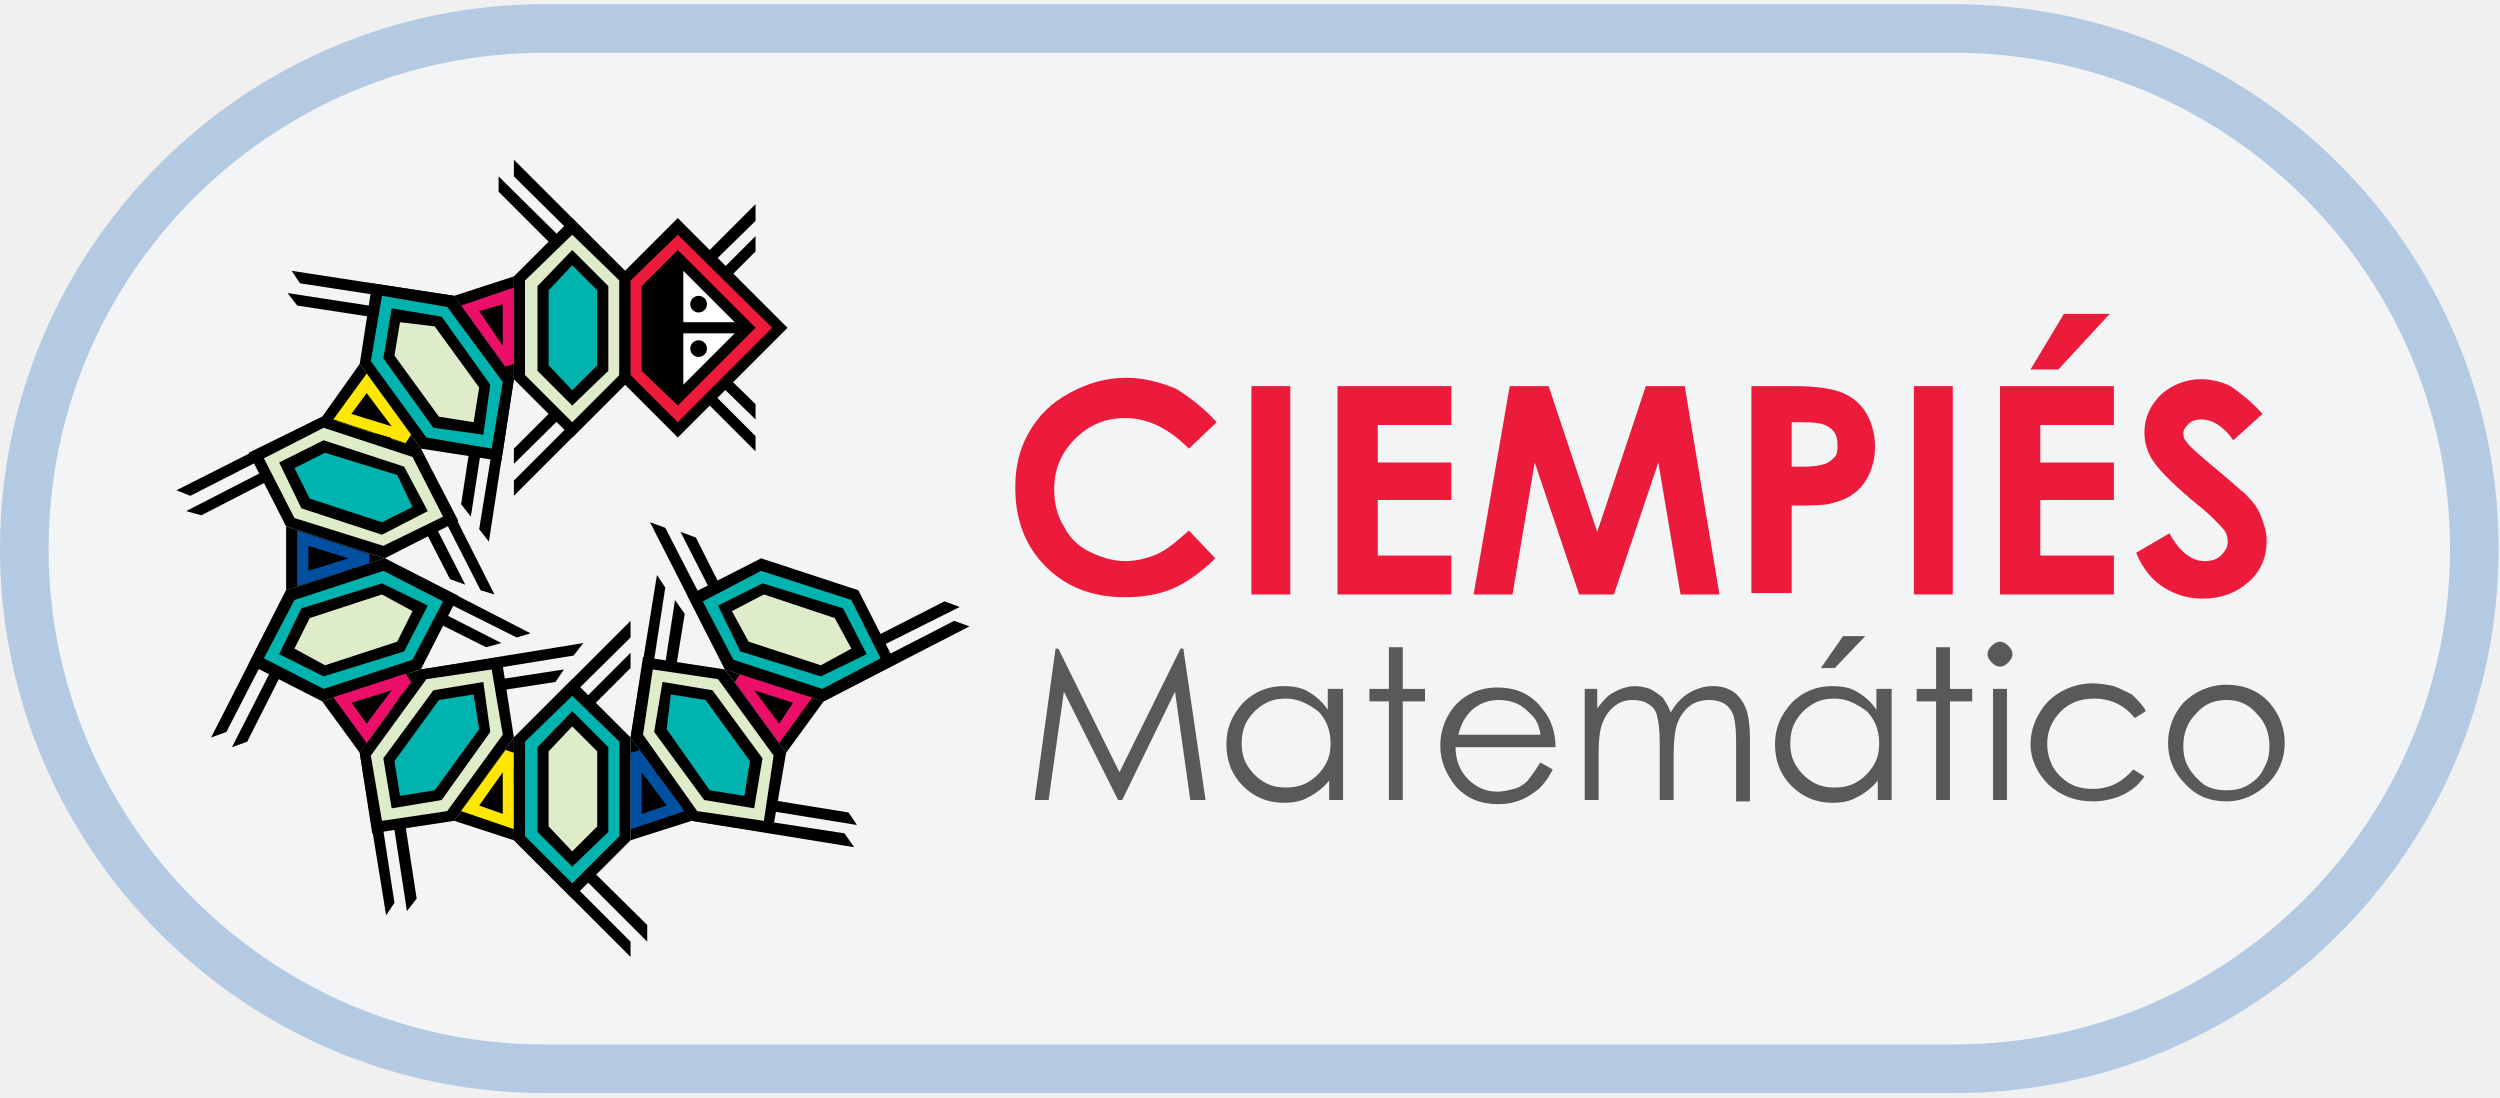
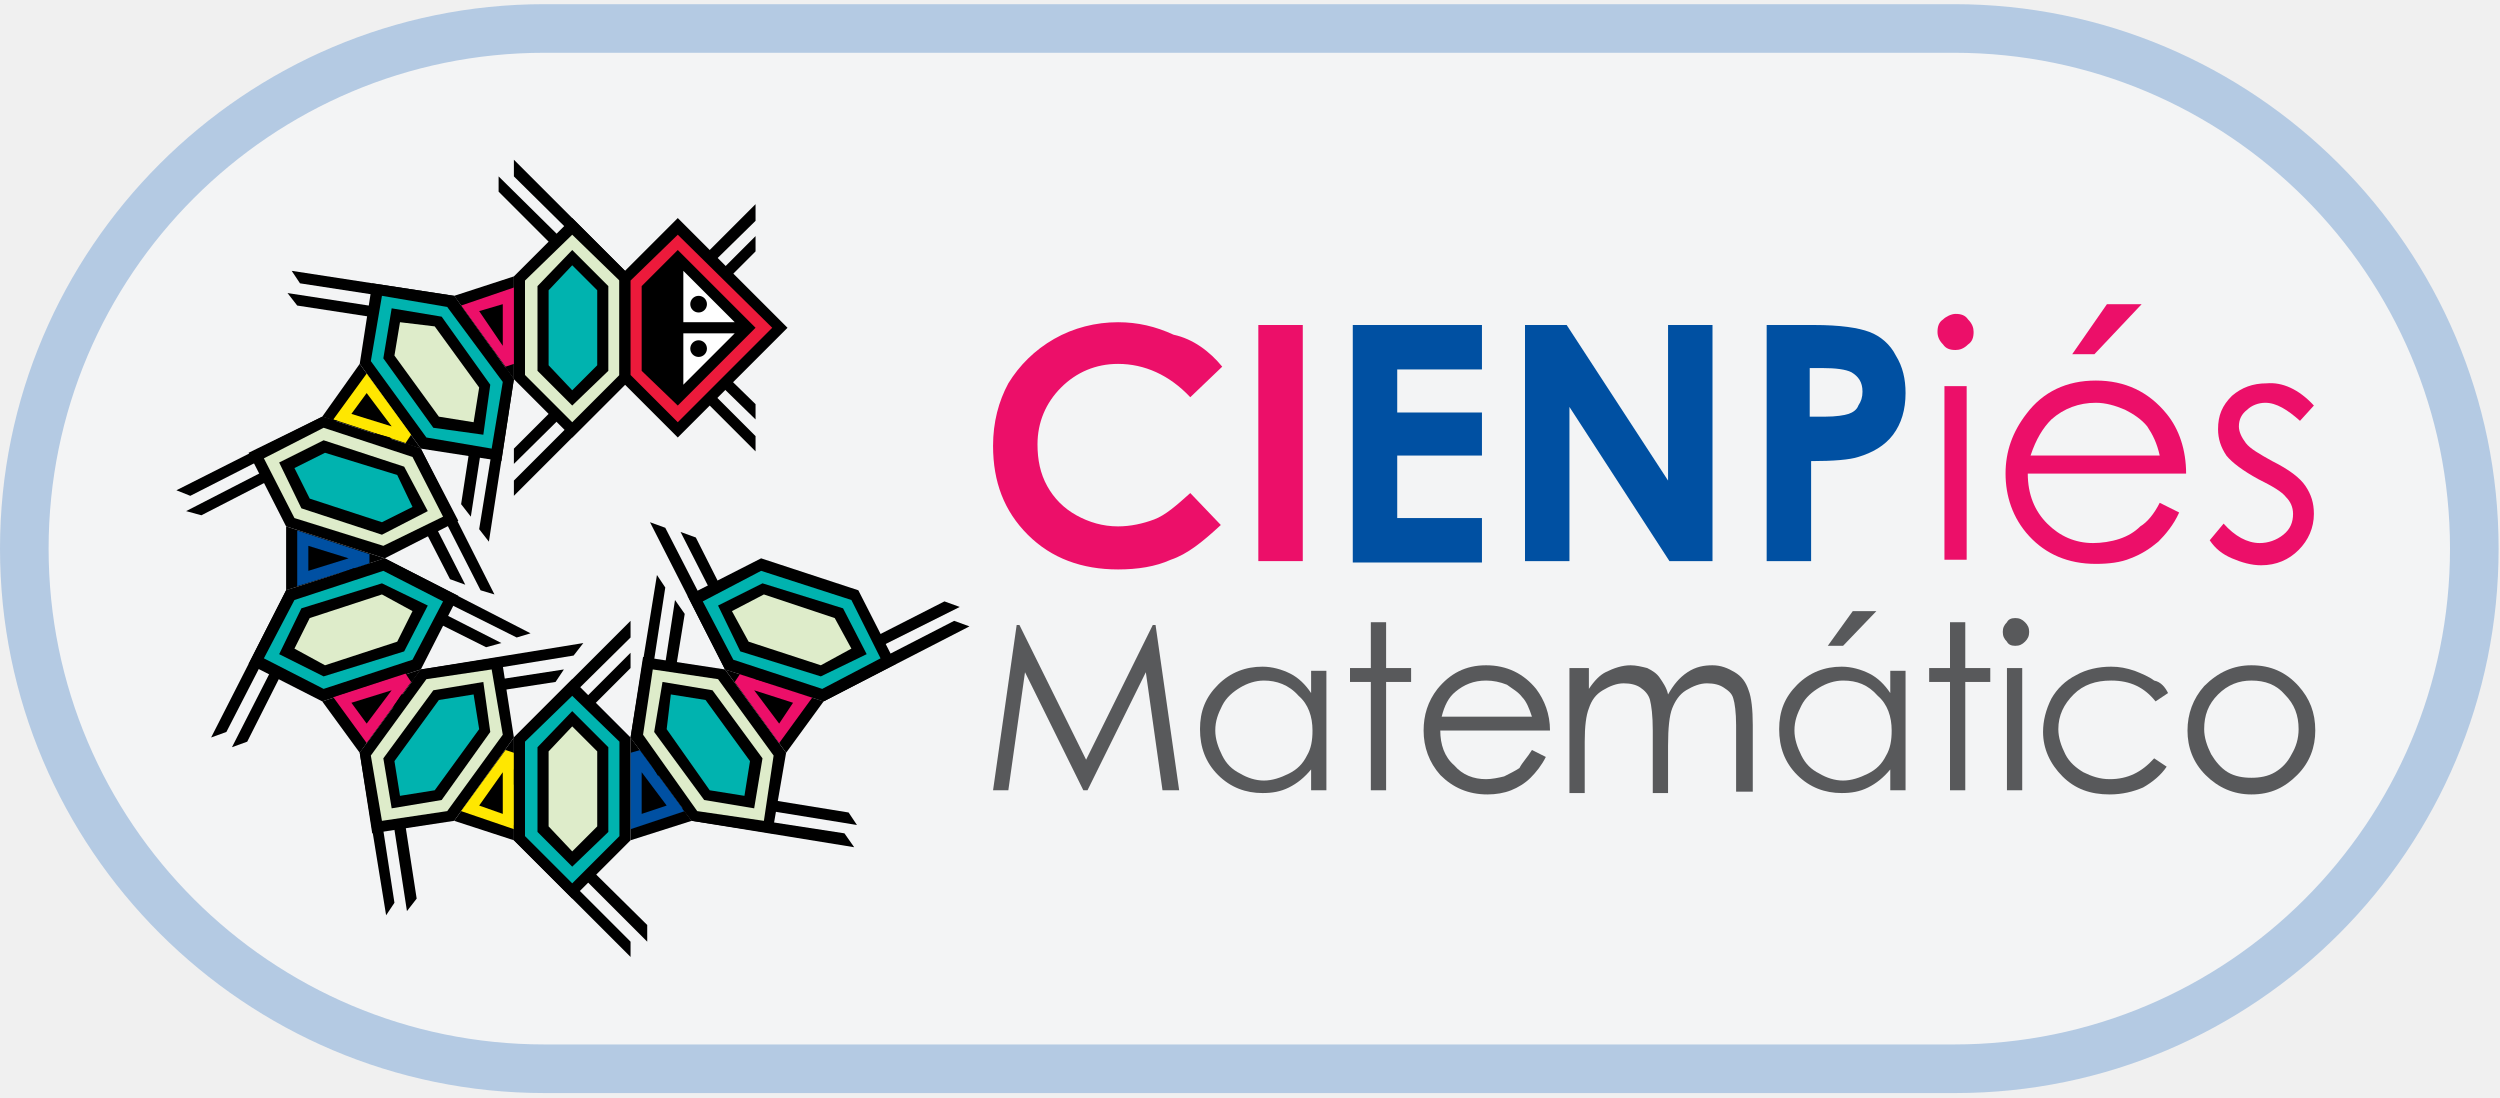
<svg xmlns="http://www.w3.org/2000/svg" version="1.1" id="Capa_1" x="0px" y="0px" viewBox="0 0 180 79" style="enable-background:new 0 0 180 79;" xml:space="preserve">
  <style type="text/css">
	.st0{fill:#F3F4F5;}
	.st1{fill:#B4CAE3;}
	.st2{fill:#DEECCA;}
	.st3{fill:#00B3AF;}
	.st4{fill:#EC0F69;}
	.st5{fill:#FFE700;}
	.st6{fill:#0050A2;}
	.st7{fill:#EC1A3B;}
	.st8{fill:#FFFFFF;}
	.st9{fill:#58595B;}
</style>
-   <path class="st0" d="M140.8,77H39.2C18.5,77,1.7,60.2,1.7,39.5v0C1.7,18.8,18.5,2,39.2,2h101.5c20.7,0,37.5,16.8,37.5,37.5v0  C178.3,60.2,161.5,77,140.8,77z" />
-   <path class="st1" d="M140.8,78.7H39.2C17.6,78.7,0,61.1,0,39.5S17.6,0.3,39.2,0.3h101.5c21.6,0,39.2,17.6,39.2,39.2  S162.4,78.7,140.8,78.7z M39.2,3.8c-19.7,0-35.7,16-35.7,35.7c0,19.7,16,35.7,35.7,35.7h101.5c19.7,0,35.7-16,35.7-35.7  c0-19.7-16-35.7-35.7-35.7H39.2z" />
+   <path class="st0" d="M140.8,77H39.2C18.5,77,1.7,60.2,1.7,39.5l0,0C1.7,18.8,18.5,2,39.2,2h101.5c20.7,0,37.5,16.8,37.5,37.5l0,0  C178.3,60.2,161.5,77,140.8,77z" />
+   <path class="st1" d="M140.8,78.7H39.2C17.6,78.7,0,61.1,0,39.5S17.6,0.3,39.2,0.3h101.5c21.6,0,39.2,17.6,39.2,39.2  S162.4,78.7,140.8,78.7z M39.2,3.8c-19.7,0-35.7,16-35.7,35.7s16,35.7,35.7,35.7h101.5c19.7,0,35.7-16,35.7-35.7s-16-35.7-35.7-35.7  C140.7,3.8,39.2,3.8,39.2,3.8z" />
  <g>
    <g>
-       <g>
-         <polygon points="45.4,27.3 37,35.7 37,34.6 45.4,26.2    " />
-         <polygon points="45.4,25.1 37,33.4 37,32.3 45.4,23.9    " />
-         <polygon points="37,12.7 45.4,21 45.4,19.9 37,11.5    " />
-         <polygon points="35.9,13.8 44.3,22.2 44.3,21 35.9,12.7    " />
-         <polygon points="37,19.9 37,27.3 41.2,31.5 45.4,27.3 45.4,19.9 41.2,15.7    " />
-         <polygon class="st2" points="41.2,30.4 44.6,27 44.6,20.2 41.2,16.9 37.8,20.2 37.8,27    " />
-         <polygon points="38.7,20.6 38.7,26.7 41.2,29.2 43.8,26.7 43.8,20.6 41.2,18    " />
-         <polygon class="st3" points="39.5,20.9 39.5,26.3 41.2,28.1 43,26.3 43,20.9 41.2,19.1    " />
-         <polygon points="32.7,21.3 37,19.9 37,27.3    " />
-         <polygon class="st4" points="37,20.7 37,26.2 36.4,26.4 33.2,22    " />
-         <polygon points="36.2,24.9 36.2,21.9 34.5,22.4    " />
-       </g>
-       <g>
-         <polygon points="37,27.3 35.2,39 34.5,38.1 36.4,26.4    " />
-         <polygon points="35.7,25.5 33.9,37.2 33.2,36.3 35,24.6    " />
-         <polygon points="21.6,20.4 33.3,22.2 32.7,21.3 21,19.5    " />
-         <polygon points="21.4,22 33.1,23.8 32.4,22.9 20.7,21.1    " />
-         <polygon points="25.9,26.2 30.3,32.3 36.1,33.2 37,27.3 32.7,21.3 26.8,20.4    " />
-         <polygon class="st3" points="35.4,32.3 36.2,27.5 32.2,22.1 27.5,21.3 26.7,26 30.7,31.5    " />
-         <polygon points="27.6,25.8 31.2,30.8 34.8,31.3 35.3,27.7 31.8,22.8 28.2,22.2    " />
-         <polygon class="st2" points="28.4,25.6 31.6,30 34.1,30.4 34.5,27.9 31.3,23.5 28.8,23.2    " />
-         <polygon points="23.2,30 25.9,26.2 30.3,32.3    " />
-         <polygon class="st5" points="26.4,26.9 29.6,31.3 29.2,31.9 24,30.2    " />
-         <polygon points="28.2,30.7 26.4,28.3 25.3,29.8    " />
-       </g>
-       <g>
-         <polygon points="30.3,32.3 35.6,42.8 34.6,42.5 29.2,31.9    " />
-         <polygon points="28.1,31.5 33.5,42.1 32.4,41.7 27,31.2    " />
-         <polygon points="13.7,35.7 24.3,30.3 23.2,30 12.7,35.3    " />
-         <polygon points="14.5,37.1 25,31.7 23.9,31.4 13.4,36.8    " />
-         <polygon points="20.6,37.9 27.7,40.2 33,37.5 30.3,32.3 23.2,30 17.9,32.6    " />
-         <polygon class="st2" points="31.9,37.2 29.7,32.9 23.3,30.8 19,33 21.2,37.3 27.6,39.3    " />
-         <polygon points="21.7,36.6 27.5,38.5 30.8,36.8 29.1,33.6 23.3,31.7 20.1,33.3    " />
-         <polygon class="st3" points="22.3,35.9 27.5,37.6 29.7,36.5 28.6,34.2 23.4,32.6 21.2,33.7    " />
-         <polygon points="20.6,42.5 20.6,37.9 27.7,40.2    " />
-         <polygon class="st6" points="21.4,38.2 26.6,39.9 26.6,40.6 21.4,42.2    " />
-         <polygon points="25.1,40.2 22.2,39.3 22.2,41.1    " />
-       </g>
-       <g>
-         <polygon points="27.7,40.2 38.2,45.6 37.2,45.9 26.6,40.6    " />
-         <polygon points="25.5,40.9 36.1,46.3 35,46.6 24.4,41.3    " />
-         <polygon points="16.3,52.7 21.7,42.2 20.6,42.5 15.2,53.1    " />
-         <polygon points="17.8,53.4 23.1,42.9 22.1,43.2 16.7,53.8    " />
-         <polygon points="23.2,50.5 30.3,48.2 33,42.9 27.7,40.2 20.6,42.5 17.9,47.8    " />
-         <polygon class="st3" points="31.9,43.3 27.6,41.1 21.2,43.2 19,47.4 23.3,49.6 29.7,47.5    " />
-         <polygon points="23.3,48.7 29.1,46.9 30.8,43.6 27.5,42 21.7,43.8 20.1,47.1    " />
-         <polygon class="st2" points="23.4,47.9 28.6,46.2 29.7,44 27.5,42.8 22.3,44.5 21.2,46.7    " />
-         <polygon points="25.9,54.2 23.2,50.5 30.3,48.2    " />
-         <polygon class="st4" points="24,50.2 29.2,48.5 29.6,49.1 26.4,53.5    " />
-         <polygon points="28.2,49.7 25.3,50.6 26.4,52.1    " />
-       </g>
-       <g>
-         <polygon points="30.3,48.2 42,46.3 41.3,47.2 29.6,49.1    " />
-         <polygon points="28.9,50 40.6,48.2 40,49.1 28.3,50.9    " />
-         <polygon points="28.4,65 26.6,53.3 25.9,54.2 27.8,65.9    " />
-         <polygon points="30,64.7 28.2,53 27.5,53.9 29.3,65.6    " />
-         <polygon points="32.7,59.1 37,53.1 36.1,47.3 30.3,48.2 25.9,54.2 26.8,60    " />
-         <polygon class="st2" points="35.4,48.2 30.7,48.9 26.7,54.4 27.5,59.1 32.2,58.4 36.2,52.9    " />
-         <polygon points="31.8,57.6 35.3,52.7 34.8,49.1 31.2,49.7 27.6,54.6 28.2,58.2    " />
-         <polygon class="st3" points="31.3,56.9 34.5,52.5 34.1,50 31.6,50.4 28.4,54.8 28.8,57.3    " />
-         <polygon points="37,60.5 32.7,59.1 37,53.1    " />
-         <polygon class="st5" points="33.2,58.4 36.4,54 37,54.2 37,59.7    " />
-         <polygon points="36.2,55.6 34.5,58 36.2,58.6    " />
-       </g>
-       <g>
-         <polygon points="37,53.1 45.4,44.7 45.4,45.9 37,54.2    " />
-         <polygon points="37,55.4 45.4,47 45.4,48.1 37,56.5    " />
-         <polygon points="45.4,67.8 37,59.4 37,60.5 45.4,68.9    " />
-         <polygon points="46.6,66.6 38.2,58.3 38.2,59.4 46.6,67.8    " />
-         <polygon points="45.4,60.5 45.4,53.1 41.2,48.9 37,53.1 37,60.5 41.2,64.7    " />
-         <polygon class="st3" points="41.2,50.1 37.8,53.4 37.8,60.2 41.2,63.6 44.6,60.2 44.6,53.4    " />
-         <polygon points="43.8,59.9 43.8,53.8 41.2,51.2 38.7,53.8 38.7,59.9 41.2,62.4    " />
-         <polygon class="st2" points="43,59.5 43,54.1 41.2,52.3 39.5,54.1 39.5,59.5 41.2,61.3    " />
-         <polygon points="49.8,59.1 45.4,60.5 45.4,53.1    " />
-         <polygon class="st6" points="45.4,59.7 45.4,54.2 46.1,54 49.3,58.4    " />
-         <polygon points="46.2,55.6 46.2,58.6 48,58    " />
-       </g>
-       <g>
-         <polygon points="45.4,53.1 47.3,41.4 47.9,42.3 46.1,54    " />
-         <polygon points="46.8,54.9 48.6,43.2 49.3,44.2 47.4,55.9    " />
-         <polygon points="60.8,60 49.1,58.2 49.8,59.1 61.5,61    " />
-         <polygon points="61.1,58.5 49.4,56.6 50,57.5 61.7,59.4    " />
-         <polygon points="56.6,54.2 52.2,48.2 46.3,47.3 45.4,53.1 49.8,59.1 55.6,60    " />
-         <polygon class="st2" points="47,48.2 46.3,52.9 50.2,58.4 55,59.1 55.7,54.4 51.7,48.9    " />
-         <polygon points="54.9,54.6 51.3,49.7 47.7,49.1 47.1,52.7 50.7,57.6 54.3,58.2    " />
-         <polygon class="st3" points="54,54.8 50.8,50.4 48.3,50 48,52.5 51.1,56.9 53.6,57.3    " />
-         <polygon points="59.3,50.5 56.6,54.2 52.2,48.2    " />
-         <polygon class="st4" points="56.1,53.5 52.9,49.1 53.3,48.5 58.5,50.2    " />
-         <polygon points="54.3,49.7 56.1,52.1 57.1,50.6    " />
-       </g>
-       <g>
-         <polygon points="52.2,48.2 46.8,37.6 47.9,38 53.3,48.5    " />
-         <polygon points="54.4,48.9 49,38.3 50.1,38.7 55.4,49.2    " />
-         <polygon points="68.7,44.7 58.2,50.1 59.3,50.5 69.8,45.1    " />
-         <polygon points="68,43.3 57.4,48.7 58.5,49 69.1,43.7    " />
-         <polygon points="61.8,42.5 54.8,40.2 49.5,42.9 52.2,48.2 59.3,50.5 64.5,47.8    " />
-         <polygon class="st3" points="50.6,43.3 52.8,47.5 59.2,49.6 63.4,47.4 61.3,43.2 54.8,41.1    " />
-         <polygon points="60.7,43.8 54.9,42 51.7,43.6 53.3,46.9 59.1,48.7 62.4,47.1    " />
-         <polygon class="st2" points="60.1,44.5 55,42.8 52.7,44 53.9,46.2 59.1,47.9 61.3,46.7    " />
-       </g>
-       <g>
-         <g>
-           <polygon points="54.4,14.7 49.2,19.9 49.2,21 54.4,15.9     " />
-           <polygon points="54.4,17 49.2,22.2 49.2,23.3 54.4,18.1     " />
-           <polygon points="54.4,29.1 50.3,25.1 50.3,26.2 54.4,30.2     " />
-           <polygon points="54.4,31.4 49.2,26.2 49.2,27.3 54.4,32.5     " />
-         </g>
-         <polygon points="56.7,23.6 53,19.9 53,19.9 48.8,15.7 44.6,19.9 44.6,27.3 48.8,31.5 53,27.3 53,27.3    " />
-         <polygon class="st7" points="45.4,27 45.4,20.2 48.8,16.9 55.6,23.6 48.8,30.4    " />
-         <polygon points="46.2,26.7 46.2,20.6 48.8,18 54.4,23.6 48.8,29.2    " />
-         <polygon class="st8" points="52.9,23.2 49.2,19.5 49.2,23.2    " />
-         <polygon class="st8" points="52.9,24 49.2,27.7 49.2,24    " />
-         <circle cx="50.3" cy="21.9" r="0.6" />
-         <circle cx="50.3" cy="25.1" r="0.6" />
-       </g>
+       <polygon points="45.4,27.3 37,35.7 37,34.6 45.4,26.2   " />
+       <polygon points="45.4,25.1 37,33.4 37,32.3 45.4,23.9   " />
+       <polygon points="37,12.7 45.4,21 45.4,19.9 37,11.5   " />
+       <polygon points="35.9,13.8 44.3,22.2 44.3,21 35.9,12.7   " />
+       <polygon points="37,19.9 37,27.3 41.2,31.5 45.4,27.3 45.4,19.9 41.2,15.7   " />
+       <polygon class="st2" points="41.2,30.4 44.6,27 44.6,20.2 41.2,16.9 37.8,20.2 37.8,27   " />
+       <polygon points="38.7,20.6 38.7,26.7 41.2,29.2 43.8,26.7 43.8,20.6 41.2,18   " />
+       <polygon class="st3" points="39.5,20.9 39.5,26.3 41.2,28.1 43,26.3 43,20.9 41.2,19.1   " />
+       <polygon points="32.7,21.3 37,19.9 37,27.3   " />
+       <polygon class="st4" points="37,20.7 37,26.2 36.4,26.4 33.2,22   " />
+       <polygon points="36.2,24.9 36.2,21.9 34.5,22.4   " />
+     </g>
+     <g>
+       <polygon points="37,27.3 35.2,39 34.5,38.1 36.4,26.4   " />
+       <polygon points="35.7,25.5 33.9,37.2 33.2,36.3 35,24.6   " />
+       <polygon points="21.6,20.4 33.3,22.2 32.7,21.3 21,19.5   " />
+       <polygon points="21.4,22 33.1,23.8 32.4,22.9 20.7,21.1   " />
+       <polygon points="25.9,26.2 30.3,32.3 36.1,33.2 37,27.3 32.7,21.3 26.8,20.4   " />
+       <polygon class="st3" points="35.4,32.3 36.2,27.5 32.2,22.1 27.5,21.3 26.7,26 30.7,31.5   " />
+       <polygon points="27.6,25.8 31.2,30.8 34.8,31.3 35.3,27.7 31.8,22.8 28.2,22.2   " />
+       <polygon class="st2" points="28.4,25.6 31.6,30 34.1,30.4 34.5,27.9 31.3,23.5 28.8,23.2   " />
+       <polygon points="23.2,30 25.9,26.2 30.3,32.3   " />
+       <polygon class="st5" points="26.4,26.9 29.6,31.3 29.2,31.9 24,30.2   " />
+       <polygon points="28.2,30.7 26.4,28.3 25.3,29.8   " />
+     </g>
+     <g>
+       <polygon points="30.3,32.3 35.6,42.8 34.6,42.5 29.2,31.9   " />
+       <polygon points="28.1,31.5 33.5,42.1 32.4,41.7 27,31.2   " />
+       <polygon points="13.7,35.7 24.3,30.3 23.2,30 12.7,35.3   " />
+       <polygon points="14.5,37.1 25,31.7 23.9,31.4 13.4,36.8   " />
+       <polygon points="20.6,37.9 27.7,40.2 33,37.5 30.3,32.3 23.2,30 17.9,32.6   " />
+       <polygon class="st2" points="31.9,37.2 29.7,32.9 23.3,30.8 19,33 21.2,37.3 27.6,39.3   " />
+       <polygon points="21.7,36.6 27.5,38.5 30.8,36.8 29.1,33.6 23.3,31.7 20.1,33.3   " />
+       <polygon class="st3" points="22.3,35.9 27.5,37.6 29.7,36.5 28.6,34.2 23.4,32.6 21.2,33.7   " />
+       <polygon points="20.6,42.5 20.6,37.9 27.7,40.2   " />
+       <polygon class="st6" points="21.4,38.2 26.6,39.9 26.6,40.6 21.4,42.2   " />
+       <polygon points="25.1,40.2 22.2,39.3 22.2,41.1   " />
+     </g>
+     <g>
+       <polygon points="27.7,40.2 38.2,45.6 37.2,45.9 26.6,40.6   " />
+       <polygon points="25.5,40.9 36.1,46.3 35,46.6 24.4,41.3   " />
+       <polygon points="16.3,52.7 21.7,42.2 20.6,42.5 15.2,53.1   " />
+       <polygon points="17.8,53.4 23.1,42.9 22.1,43.2 16.7,53.8   " />
+       <polygon points="23.2,50.5 30.3,48.2 33,42.9 27.7,40.2 20.6,42.5 17.9,47.8   " />
+       <polygon class="st3" points="31.9,43.3 27.6,41.1 21.2,43.2 19,47.4 23.3,49.6 29.7,47.5   " />
+       <polygon points="23.3,48.7 29.1,46.9 30.8,43.6 27.5,42 21.7,43.8 20.1,47.1   " />
+       <polygon class="st2" points="23.4,47.9 28.6,46.2 29.7,44 27.5,42.8 22.3,44.5 21.2,46.7   " />
+       <polygon points="25.9,54.2 23.2,50.5 30.3,48.2   " />
+       <polygon class="st4" points="24,50.2 29.2,48.5 29.6,49.1 26.4,53.5   " />
+       <polygon points="28.2,49.7 25.3,50.6 26.4,52.1   " />
+     </g>
+     <g>
+       <polygon points="30.3,48.2 42,46.3 41.3,47.2 29.6,49.1   " />
+       <polygon points="28.9,50 40.6,48.2 40,49.1 28.3,50.9   " />
+       <polygon points="28.4,65 26.6,53.3 25.9,54.2 27.8,65.9   " />
+       <polygon points="30,64.7 28.2,53 27.5,53.9 29.3,65.6   " />
+       <polygon points="32.7,59.1 37,53.1 36.1,47.3 30.3,48.2 25.9,54.2 26.8,60   " />
+       <polygon class="st2" points="35.4,48.2 30.7,48.9 26.7,54.4 27.5,59.1 32.2,58.4 36.2,52.9   " />
+       <polygon points="31.8,57.6 35.3,52.7 34.8,49.1 31.2,49.7 27.6,54.6 28.2,58.2   " />
+       <polygon class="st3" points="31.3,56.9 34.5,52.5 34.1,50 31.6,50.4 28.4,54.8 28.8,57.3   " />
+       <polygon points="37,60.5 32.7,59.1 37,53.1   " />
+       <polygon class="st5" points="33.2,58.4 36.4,54 37,54.2 37,59.7   " />
+       <polygon points="36.2,55.6 34.5,58 36.2,58.6   " />
+     </g>
+     <g>
+       <polygon points="37,53.1 45.4,44.7 45.4,45.9 37,54.2   " />
+       <polygon points="37,55.4 45.4,47 45.4,48.1 37,56.5   " />
+       <polygon points="45.4,67.8 37,59.4 37,60.5 45.4,68.9   " />
+       <polygon points="46.6,66.6 38.2,58.3 38.2,59.4 46.6,67.8   " />
+       <polygon points="45.4,60.5 45.4,53.1 41.2,48.9 37,53.1 37,60.5 41.2,64.7   " />
+       <polygon class="st3" points="41.2,50.1 37.8,53.4 37.8,60.2 41.2,63.6 44.6,60.2 44.6,53.4   " />
+       <polygon points="43.8,59.9 43.8,53.8 41.2,51.2 38.7,53.8 38.7,59.9 41.2,62.4   " />
+       <polygon class="st2" points="43,59.5 43,54.1 41.2,52.3 39.5,54.1 39.5,59.5 41.2,61.3   " />
+       <polygon points="49.8,59.1 45.4,60.5 45.4,53.1   " />
+       <polygon class="st6" points="45.4,59.7 45.4,54.2 46.1,54 49.3,58.4   " />
+       <polygon points="46.2,55.6 46.2,58.6 48,58   " />
+     </g>
+     <g>
+       <polygon points="45.4,53.1 47.3,41.4 47.9,42.3 46.1,54   " />
+       <polygon points="46.8,54.9 48.6,43.2 49.3,44.2 47.4,55.9   " />
+       <polygon points="60.8,60 49.1,58.2 49.8,59.1 61.5,61   " />
+       <polygon points="61.1,58.5 49.4,56.6 50,57.5 61.7,59.4   " />
+       <polygon points="56.6,54.2 52.2,48.2 46.3,47.3 45.4,53.1 49.8,59.1 55.6,60   " />
+       <polygon class="st2" points="47,48.2 46.3,52.9 50.2,58.4 55,59.1 55.7,54.4 51.7,48.9   " />
+       <polygon points="54.9,54.6 51.3,49.7 47.7,49.1 47.1,52.7 50.7,57.6 54.3,58.2   " />
+       <polygon class="st3" points="54,54.8 50.8,50.4 48.3,50 48,52.5 51.1,56.9 53.6,57.3   " />
+       <polygon points="59.3,50.5 56.6,54.2 52.2,48.2   " />
+       <polygon class="st4" points="56.1,53.5 52.9,49.1 53.3,48.5 58.5,50.2   " />
+       <polygon points="54.3,49.7 56.1,52.1 57.1,50.6   " />
+     </g>
+     <g>
+       <polygon points="52.2,48.2 46.8,37.6 47.9,38 53.3,48.5   " />
+       <polygon points="54.4,48.9 49,38.3 50.1,38.7 55.4,49.2   " />
+       <polygon points="68.7,44.7 58.2,50.1 59.3,50.5 69.8,45.1   " />
+       <polygon points="68,43.3 57.4,48.7 58.5,49 69.1,43.7   " />
+       <polygon points="61.8,42.5 54.8,40.2 49.5,42.9 52.2,48.2 59.3,50.5 64.5,47.8   " />
+       <polygon class="st3" points="50.6,43.3 52.8,47.5 59.2,49.6 63.4,47.4 61.3,43.2 54.8,41.1   " />
+       <polygon points="60.7,43.8 54.9,42 51.7,43.6 53.3,46.9 59.1,48.7 62.4,47.1   " />
+       <polygon class="st2" points="60.1,44.5 55,42.8 52.7,44 53.9,46.2 59.1,47.9 61.3,46.7   " />
    </g>
    <g>
      <g>
-         <path class="st7" d="M87.6,30.4l-2,1.9c-1.4-1.4-2.9-2.2-4.6-2.2c-1.4,0-2.6,0.5-3.6,1.5c-1,1-1.5,2.2-1.5,3.6     c0,1,0.2,1.9,0.7,2.7c0.4,0.8,1,1.4,1.8,1.8c0.8,0.4,1.7,0.7,2.6,0.7c0.8,0,1.6-0.2,2.3-0.5c0.7-0.3,1.4-0.9,2.3-1.7l1.9,2     c-1.1,1.1-2.2,1.8-3.1,2.2c-1,0.4-2.1,0.6-3.4,0.6c-2.3,0-4.2-0.7-5.7-2.2c-1.5-1.5-2.2-3.4-2.2-5.7c0-1.5,0.3-2.8,1-4     c0.7-1.2,1.6-2.1,2.9-2.8s2.6-1.1,4.1-1.1c1.2,0,2.4,0.3,3.6,0.8C85.8,28.7,86.8,29.5,87.6,30.4z" />
-         <path class="st7" d="M90.1,27.8h2.8v15h-2.8V27.8z" />
-         <path class="st7" d="M96.3,27.8h8.2v2.8h-5.3v2.7h5.3V36h-5.3V40h5.3v2.8h-8.2V27.8z" />
-         <path class="st7" d="M108.7,27.8h2.8l3.5,10.5l3.5-10.5h2.8l2.5,15H121l-1.6-9.5l-3.2,9.5h-2.5l-3.2-9.5l-1.6,9.5h-2.8     L108.7,27.8z" />
-         <path class="st7" d="M126.2,27.8h3c1.6,0,2.8,0.2,3.5,0.5c0.7,0.3,1.3,0.8,1.7,1.5c0.4,0.7,0.6,1.5,0.6,2.4c0,1-0.3,1.9-0.8,2.6     c-0.5,0.7-1.3,1.2-2.2,1.4c-0.5,0.2-1.6,0.2-3,0.2v6.3h-2.9V27.8z M129,33.6h0.9c0.7,0,1.2-0.1,1.5-0.2c0.3-0.1,0.5-0.3,0.7-0.5     c0.2-0.2,0.2-0.5,0.2-0.9c0-0.6-0.2-1-0.7-1.3c-0.3-0.2-0.9-0.3-1.8-0.3H129V33.6z" />
-         <path class="st7" d="M137.8,27.8h2.8v15h-2.8V27.8z" />
-         <path class="st7" d="M144,27.8h8.2v2.8h-5.3v2.7h5.3V36h-5.3V40h5.3v2.8H144V27.8z M148.6,22.6h3.3l-3.7,4h-2L148.6,22.6z" />
-         <path class="st7" d="M162.9,29.8l-2.1,1.9c-0.7-1-1.5-1.5-2.3-1.5c-0.4,0-0.7,0.1-0.9,0.3c-0.2,0.2-0.4,0.4-0.4,0.7     c0,0.3,0.1,0.5,0.3,0.7c0.2,0.3,0.9,0.9,2.1,1.9c1.1,0.9,1.7,1.5,2,1.7c0.6,0.6,1,1.1,1.2,1.7c0.2,0.5,0.4,1.1,0.4,1.7     c0,1.2-0.4,2.2-1.3,3c-0.9,0.8-2,1.2-3.3,1.2c-1.1,0-2-0.3-2.8-0.8c-0.8-0.5-1.5-1.3-2-2.5l2.4-1.4c0.7,1.3,1.6,2,2.5,2     c0.5,0,0.9-0.1,1.2-0.4c0.3-0.3,0.5-0.6,0.5-1c0-0.3-0.1-0.7-0.4-1c-0.3-0.3-0.8-0.9-1.7-1.6c-1.6-1.3-2.7-2.4-3.2-3.1     s-0.7-1.4-0.7-2.2c0-1,0.4-1.9,1.2-2.7c0.8-0.7,1.8-1.1,2.9-1.1c0.7,0,1.5,0.2,2.1,0.5C161.3,28.3,162.1,28.9,162.9,29.8z" />
+         <polygon points="54.4,14.7 49.2,19.9 49.2,21 54.4,15.9    " />
+         <polygon points="54.4,17 49.2,22.2 49.2,23.3 54.4,18.1    " />
+         <polygon points="54.4,29.1 50.3,25.1 50.3,26.2 54.4,30.2    " />
+         <polygon points="54.4,31.4 49.2,26.2 49.2,27.3 54.4,32.5    " />
      </g>
-       <g>
-         <path class="st9" d="M74.5,57.6L76,46.7h0.2l4.4,8.9l4.4-8.9h0.2l1.6,10.9h-1.1l-1.1-7.8l-3.8,7.8h-0.3l-3.9-7.8l-1.1,7.8H74.5z" />
-         <path class="st9" d="M96.7,49.6v8h-1v-1.4c-0.4,0.5-0.9,0.9-1.5,1.2c-0.5,0.3-1.1,0.4-1.8,0.4c-1.1,0-2.1-0.4-2.9-1.2     c-0.8-0.8-1.2-1.8-1.2-3c0-1.2,0.4-2.1,1.2-3c0.8-0.8,1.8-1.2,2.9-1.2c0.7,0,1.3,0.1,1.8,0.4c0.5,0.3,1,0.7,1.4,1.3v-1.5H96.7z      M92.6,50.3c-0.6,0-1.1,0.1-1.6,0.4c-0.5,0.3-0.9,0.7-1.2,1.2c-0.3,0.5-0.4,1.1-0.4,1.6c0,0.6,0.1,1.1,0.4,1.6     c0.3,0.5,0.7,0.9,1.2,1.2c0.5,0.3,1,0.4,1.6,0.4c0.6,0,1.1-0.1,1.6-0.4c0.5-0.3,0.9-0.7,1.2-1.2s0.4-1,0.4-1.6     c0-0.9-0.3-1.7-0.9-2.3C94.2,50.7,93.5,50.3,92.6,50.3z" />
-         <path class="st9" d="M100,46.6h1v3h1.6v0.9H101v7.1h-1v-7.1h-1.4v-0.9h1.4V46.6z" />
-         <path class="st9" d="M110.9,54.9l0.9,0.5c-0.3,0.6-0.6,1-1,1.4c-0.4,0.3-0.8,0.6-1.3,0.8s-1,0.3-1.6,0.3c-1.3,0-2.3-0.4-3.1-1.3     c-0.7-0.9-1.1-1.8-1.1-2.9c0-1,0.3-1.9,0.9-2.7c0.8-1,1.9-1.5,3.2-1.5c1.4,0,2.5,0.5,3.3,1.6c0.6,0.7,0.9,1.7,0.9,2.7h-7.2     c0,0.9,0.3,1.7,0.9,2.3c0.6,0.6,1.3,0.9,2.1,0.9c0.4,0,0.8-0.1,1.2-0.2c0.4-0.1,0.7-0.3,1-0.6C110.3,55.8,110.6,55.4,110.9,54.9z      M110.9,52.8c-0.1-0.6-0.3-1-0.6-1.3c-0.3-0.3-0.6-0.6-1-0.8c-0.4-0.2-0.9-0.3-1.4-0.3c-0.8,0-1.5,0.3-2,0.8     c-0.4,0.4-0.7,0.9-0.9,1.7H110.9z" />
-         <path class="st9" d="M114,49.6h1v1.4c0.4-0.5,0.7-0.9,1.1-1.1c0.5-0.3,1.1-0.5,1.6-0.5c0.4,0,0.8,0.1,1.1,0.2     c0.4,0.2,0.6,0.4,0.9,0.6c0.2,0.3,0.4,0.6,0.6,1.1c0.3-0.6,0.8-1.1,1.3-1.4c0.5-0.3,1.1-0.5,1.7-0.5c0.6,0,1,0.1,1.5,0.4     c0.4,0.3,0.7,0.7,0.9,1.2c0.2,0.5,0.3,1.3,0.3,2.3v4.4H125v-4.4c0-0.9-0.1-1.5-0.2-1.8c-0.1-0.3-0.3-0.6-0.6-0.8     c-0.3-0.2-0.7-0.3-1.1-0.3c-0.5,0-1,0.1-1.4,0.4c-0.4,0.3-0.7,0.7-0.9,1.2c-0.2,0.5-0.3,1.3-0.3,2.5v3.1h-1v-4.1     c0-1-0.1-1.6-0.2-2s-0.3-0.6-0.6-0.8c-0.3-0.2-0.7-0.3-1.1-0.3c-0.5,0-0.9,0.1-1.3,0.4c-0.4,0.3-0.7,0.7-0.9,1.2     c-0.2,0.5-0.3,1.2-0.3,2.2v3.4h-1V49.6z" />
-         <path class="st9" d="M136.2,49.6v8h-1v-1.4c-0.4,0.5-0.9,0.9-1.5,1.2c-0.5,0.3-1.1,0.4-1.8,0.4c-1.1,0-2.1-0.4-2.9-1.2     c-0.8-0.8-1.2-1.8-1.2-3c0-1.2,0.4-2.1,1.2-3c0.8-0.8,1.8-1.2,2.9-1.2c0.7,0,1.3,0.1,1.8,0.4c0.5,0.3,1,0.7,1.4,1.3v-1.5H136.2z      M132.1,50.3c-0.6,0-1.1,0.1-1.6,0.4c-0.5,0.3-0.9,0.7-1.2,1.2c-0.3,0.5-0.4,1.1-0.4,1.6c0,0.6,0.1,1.1,0.4,1.6     c0.3,0.5,0.7,0.9,1.2,1.2c0.5,0.3,1,0.4,1.6,0.4c0.6,0,1.1-0.1,1.6-0.4c0.5-0.3,0.9-0.7,1.2-1.2c0.3-0.5,0.4-1,0.4-1.6     c0-0.9-0.3-1.7-0.9-2.3C133.7,50.7,133,50.3,132.1,50.3z M132.7,45.8h1.6l-2.2,2.3h-1L132.7,45.8z" />
-         <path class="st9" d="M139.4,46.6h1v3h1.6v0.9h-1.6v7.1h-1v-7.1H138v-0.9h1.4V46.6z" />
-         <path class="st9" d="M144,46.2c0.2,0,0.4,0.1,0.6,0.3c0.2,0.2,0.3,0.4,0.3,0.6c0,0.2-0.1,0.4-0.3,0.6c-0.2,0.2-0.4,0.3-0.6,0.3     c-0.2,0-0.4-0.1-0.6-0.3c-0.2-0.2-0.3-0.4-0.3-0.6c0-0.2,0.1-0.4,0.3-0.6C143.6,46.3,143.8,46.2,144,46.2z M143.5,49.6h1v8h-1     V49.6z" />
-         <path class="st9" d="M154.5,51.2l-0.8,0.5c-0.7-0.9-1.7-1.4-2.9-1.4c-1,0-1.8,0.3-2.4,0.9c-0.6,0.6-1,1.4-1,2.3     c0,0.6,0.1,1.1,0.4,1.7c0.3,0.5,0.7,0.9,1.2,1.2c0.5,0.3,1.1,0.4,1.7,0.4c1.2,0,2.1-0.5,2.9-1.4l0.8,0.5c-0.4,0.6-0.9,1-1.5,1.3     c-0.6,0.3-1.4,0.5-2.2,0.5c-1.3,0-2.3-0.4-3.2-1.2c-0.8-0.8-1.3-1.8-1.3-2.9c0-0.8,0.2-1.5,0.6-2.2c0.4-0.7,0.9-1.2,1.6-1.6     c0.7-0.4,1.5-0.6,2.3-0.6c0.5,0,1,0.1,1.5,0.2c0.5,0.2,0.9,0.4,1.3,0.6C154,50.5,154.3,50.8,154.5,51.2z" />
-         <path class="st9" d="M160.3,49.3c1.2,0,2.3,0.4,3.1,1.3c0.7,0.8,1.1,1.8,1.1,2.9c0,1.1-0.4,2.1-1.2,2.9c-0.8,0.8-1.8,1.3-3,1.3     c-1.2,0-2.2-0.4-3-1.3c-0.8-0.8-1.2-1.8-1.2-2.9c0-1.1,0.4-2.1,1.1-2.9C158,49.8,159.1,49.3,160.3,49.3z M160.3,50.4     c-0.9,0-1.6,0.3-2.2,1c-0.6,0.6-0.9,1.4-0.9,2.3c0,0.6,0.1,1.1,0.4,1.6c0.3,0.5,0.7,0.9,1.1,1.2c0.5,0.3,1,0.4,1.6,0.4     c0.6,0,1.1-0.1,1.6-0.4c0.5-0.3,0.9-0.7,1.1-1.2c0.3-0.5,0.4-1,0.4-1.6c0-0.9-0.3-1.7-0.9-2.3C161.9,50.7,161.2,50.4,160.3,50.4z     " />
-       </g>
+       <polygon points="56.7,23.6 53,19.9 53,19.9 48.8,15.7 44.6,19.9 44.6,27.3 48.8,31.5 53,27.3 53,27.3   " />
+       <polygon class="st7" points="45.4,27 45.4,20.2 48.8,16.9 55.6,23.6 48.8,30.4   " />
+       <polygon points="46.2,26.7 46.2,20.6 48.8,18 54.4,23.6 48.8,29.2   " />
+       <polygon class="st8" points="52.9,23.2 49.2,19.5 49.2,23.2   " />
+       <polygon class="st8" points="52.9,24 49.2,27.7 49.2,24   " />
+       <circle cx="50.3" cy="21.9" r="0.6" />
+       <circle cx="50.3" cy="25.1" r="0.6" />
    </g>
  </g>
+   <g>
+     <path class="st4" d="M88,26.4l-2.3,2.2c-1.5-1.6-3.3-2.4-5.2-2.4c-1.6,0-3,0.6-4.1,1.7c-1.1,1.1-1.7,2.5-1.7,4.1   c0,1.1,0.2,2.1,0.7,3c0.5,0.9,1.2,1.6,2.1,2.1c0.9,0.5,1.9,0.8,3,0.8c0.9,0,1.8-0.2,2.6-0.5c0.8-0.3,1.6-1,2.6-1.9l2.2,2.3   c-1.3,1.2-2.4,2.1-3.6,2.5c-1.1,0.5-2.4,0.7-3.8,0.7c-2.6,0-4.8-0.8-6.5-2.5c-1.7-1.7-2.5-3.8-2.5-6.4c0-1.7,0.4-3.2,1.1-4.5   c0.8-1.3,1.9-2.4,3.3-3.2c1.4-0.8,3-1.2,4.6-1.2c1.4,0,2.7,0.3,4,0.9C85.9,24.4,87.1,25.3,88,26.4z" />
+     <path class="st4" d="M90.6,23.4h3.2v17h-3.2V23.4z" />
+     <path class="st6" d="M97.4,23.4h9.3v3.2h-6.1v3.1h6.1v3.1h-6.1v4.5h6.1v3.2h-9.3V23.4z" />
+     <path class="st6" d="M109.7,23.4h3.1l7.3,11.2V23.4h3.2v17h-3.1l-7.2-11.1v11.1h-3.2V23.4z" />
+     <path class="st6" d="M127.2,23.4h3.4c1.9,0,3.2,0.2,4,0.5c0.8,0.3,1.5,0.9,1.9,1.7c0.5,0.8,0.7,1.7,0.7,2.7c0,1.2-0.3,2.2-0.9,3   c-0.6,0.8-1.5,1.3-2.5,1.6c-0.6,0.2-1.8,0.3-3.4,0.3v7.2h-3.2V23.4z M130.4,30h1c0.8,0,1.4-0.1,1.7-0.2c0.3-0.1,0.6-0.3,0.7-0.6   c0.2-0.3,0.3-0.6,0.3-1c0-0.7-0.3-1.1-0.8-1.4c-0.4-0.2-1.1-0.3-2.1-0.3h-0.9V30z" />
+     <path class="st4" d="M140.8,22.6c0.4,0,0.7,0.1,0.9,0.4c0.3,0.3,0.4,0.6,0.4,0.9c0,0.4-0.1,0.7-0.4,0.9c-0.3,0.3-0.6,0.4-0.9,0.4   c-0.4,0-0.7-0.1-0.9-0.4c-0.3-0.3-0.4-0.6-0.4-0.9c0-0.4,0.1-0.7,0.4-0.9C140.1,22.8,140.5,22.6,140.8,22.6z M140,27.8h1.6v12.5   H140V27.8z" />
+     <path class="st4" d="M155.5,36.2l1.4,0.7c-0.4,0.9-1,1.6-1.5,2.1c-0.6,0.5-1.2,0.9-2,1.2c-0.7,0.3-1.6,0.4-2.5,0.4   c-2,0-3.6-0.7-4.8-2c-1.2-1.3-1.7-2.9-1.7-4.5c0-1.6,0.5-3,1.5-4.3c1.2-1.6,2.9-2.4,5-2.4c2.1,0,3.8,0.8,5.1,2.4   c0.9,1.1,1.4,2.6,1.4,4.3H146c0,1.5,0.5,2.7,1.4,3.6c0.9,0.9,2,1.4,3.3,1.4c0.6,0,1.3-0.1,1.9-0.3c0.6-0.2,1.1-0.5,1.5-0.9   C154.6,37.6,155.1,37,155.5,36.2z M155.5,32.8c-0.2-0.9-0.5-1.5-0.9-2.1c-0.4-0.5-1-0.9-1.6-1.2c-0.7-0.3-1.4-0.5-2.1-0.5   c-1.2,0-2.3,0.4-3.2,1.2c-0.6,0.6-1.1,1.4-1.5,2.6H155.5z M151.7,21.9h2.5l-3.4,3.6h-1.6L151.7,21.9z" />
+     <path class="st4" d="M166.6,29.2l-1,1.1c-0.9-0.8-1.7-1.3-2.5-1.3c-0.5,0-1,0.2-1.3,0.5c-0.4,0.3-0.6,0.7-0.6,1.2   c0,0.4,0.2,0.8,0.5,1.2c0.3,0.4,1,0.8,1.9,1.3c1.2,0.6,2,1.2,2.4,1.8c0.4,0.6,0.6,1.2,0.6,2c0,1-0.4,1.9-1.1,2.6   c-0.7,0.7-1.6,1.1-2.7,1.1c-0.7,0-1.4-0.2-2.1-0.5c-0.7-0.3-1.2-0.7-1.6-1.3l1-1.2c0.8,0.9,1.7,1.4,2.6,1.4c0.6,0,1.2-0.2,1.7-0.6   c0.5-0.4,0.7-0.9,0.7-1.5c0-0.5-0.2-0.9-0.5-1.2c-0.3-0.4-1-0.8-2-1.3c-1.1-0.6-1.9-1.2-2.3-1.7c-0.4-0.6-0.6-1.2-0.6-1.9   c0-1,0.3-1.7,1-2.4c0.7-0.6,1.5-0.9,2.5-0.9C164.3,27.5,165.5,28,166.6,29.2z" />
+     <path class="st9" d="M71.5,56.9L73.2,45h0.2l4.8,9.7L83,45h0.2l1.7,11.9h-1.2l-1.2-8.5l-4.2,8.5h-0.3l-4.2-8.5l-1.2,8.5H71.5z" />
+     <path class="st9" d="M95.5,48.1v8.8h-1.1v-1.5c-0.5,0.6-1,1-1.6,1.3c-0.6,0.3-1.2,0.4-1.9,0.4c-1.2,0-2.3-0.4-3.2-1.3   c-0.9-0.9-1.3-2-1.3-3.3c0-1.3,0.4-2.3,1.3-3.2c0.9-0.9,2-1.3,3.2-1.3c0.7,0,1.4,0.2,2,0.5c0.6,0.3,1.1,0.8,1.5,1.4v-1.6H95.5z    M91,49c-0.6,0-1.2,0.2-1.7,0.5c-0.5,0.3-1,0.7-1.3,1.3s-0.5,1.1-0.5,1.8c0,0.6,0.2,1.2,0.5,1.8c0.3,0.6,0.7,1,1.3,1.3   c0.5,0.3,1.1,0.5,1.7,0.5c0.6,0,1.2-0.2,1.8-0.5c0.6-0.3,1-0.7,1.3-1.3c0.3-0.5,0.4-1.1,0.4-1.8c0-1-0.3-1.9-1-2.5   C92.8,49.3,91.9,49,91,49z" />
+     <path class="st9" d="M98.7,44.8h1.1v3.3h1.8v1h-1.8v7.8h-1.1v-7.8h-1.5v-1h1.5V44.8z" />
+     <path class="st9" d="M110.3,54l1,0.5c-0.3,0.6-0.7,1.1-1.1,1.5c-0.4,0.4-0.9,0.7-1.4,0.9c-0.5,0.2-1.1,0.3-1.7,0.3   c-1.4,0-2.5-0.5-3.4-1.4c-0.8-0.9-1.2-2-1.2-3.2c0-1.1,0.3-2.1,1-3c0.9-1.1,2-1.7,3.5-1.7c1.5,0,2.7,0.6,3.6,1.7c0.6,0.8,1,1.8,1,3   h-7.9c0,1,0.3,1.9,1,2.5c0.6,0.7,1.4,1,2.3,1c0.4,0,0.9-0.1,1.3-0.2c0.4-0.2,0.8-0.4,1.1-0.6C109.6,54.9,110,54.5,110.3,54z    M110.3,51.6c-0.2-0.6-0.4-1.1-0.7-1.4c-0.3-0.4-0.7-0.6-1.1-0.9c-0.5-0.2-1-0.3-1.5-0.3c-0.9,0-1.6,0.3-2.2,0.8   c-0.5,0.4-0.8,1-1,1.8H110.3z" />
+     <path class="st9" d="M113.3,48.1h1.1v1.5c0.4-0.6,0.8-1,1.2-1.2c0.6-0.3,1.2-0.5,1.8-0.5c0.4,0,0.8,0.1,1.2,0.2   c0.4,0.2,0.7,0.4,0.9,0.7c0.2,0.3,0.5,0.7,0.6,1.2c0.4-0.7,0.8-1.2,1.4-1.6c0.6-0.4,1.2-0.5,1.8-0.5c0.6,0,1.1,0.2,1.6,0.5   c0.5,0.3,0.8,0.7,1,1.3c0.2,0.5,0.3,1.4,0.3,2.5v4.8h-1.2v-4.8c0-0.9-0.1-1.6-0.2-1.9c-0.1-0.4-0.4-0.6-0.7-0.8   c-0.3-0.2-0.7-0.3-1.2-0.3c-0.5,0-1,0.2-1.5,0.5c-0.5,0.3-0.8,0.8-1,1.3c-0.2,0.5-0.3,1.4-0.3,2.7v3.4h-1.1v-4.5   c0-1.1-0.1-1.8-0.2-2.2c-0.1-0.4-0.4-0.7-0.7-0.9c-0.3-0.2-0.7-0.3-1.2-0.3c-0.5,0-1,0.2-1.5,0.5c-0.5,0.3-0.8,0.7-1,1.3   c-0.2,0.5-0.3,1.3-0.3,2.4v3.7h-1.1V48.1z" />
+     <path class="st9" d="M137.2,48.1v8.8h-1.1v-1.5c-0.5,0.6-1,1-1.6,1.3c-0.6,0.3-1.2,0.4-1.9,0.4c-1.2,0-2.3-0.4-3.2-1.3   c-0.9-0.9-1.3-2-1.3-3.3c0-1.3,0.4-2.3,1.3-3.2c0.9-0.9,2-1.3,3.2-1.3c0.7,0,1.4,0.2,2,0.5c0.6,0.3,1.1,0.8,1.5,1.4v-1.6H137.2z    M132.7,49c-0.6,0-1.2,0.2-1.7,0.5c-0.5,0.3-1,0.7-1.3,1.3c-0.3,0.6-0.5,1.1-0.5,1.8c0,0.6,0.2,1.2,0.5,1.8c0.3,0.6,0.7,1,1.3,1.3   c0.5,0.3,1.1,0.5,1.7,0.5c0.6,0,1.2-0.2,1.8-0.5c0.6-0.3,1-0.7,1.3-1.3c0.3-0.5,0.4-1.1,0.4-1.8c0-1-0.3-1.9-1-2.5   C134.5,49.3,133.7,49,132.7,49z M133.4,44h1.7l-2.4,2.5h-1.1L133.4,44z" />
+     <path class="st9" d="M140.4,44.8h1.1v3.3h1.8v1h-1.8v7.8h-1.1v-7.8h-1.5v-1h1.5V44.8z" />
+     <path class="st9" d="M145.1,44.5c0.3,0,0.5,0.1,0.7,0.3c0.2,0.2,0.3,0.4,0.3,0.7c0,0.3-0.1,0.5-0.3,0.7c-0.2,0.2-0.4,0.3-0.7,0.3   c-0.3,0-0.5-0.1-0.6-0.3c-0.2-0.2-0.3-0.4-0.3-0.7c0-0.3,0.1-0.5,0.3-0.7C144.6,44.6,144.8,44.5,145.1,44.5z M144.5,48.1h1.1v8.8   h-1.1V48.1z" />
+     <path class="st9" d="M156.1,49.9l-0.9,0.6c-0.8-1-1.8-1.5-3.2-1.5c-1.1,0-2,0.3-2.7,1c-0.7,0.7-1.1,1.5-1.1,2.5   c0,0.6,0.2,1.2,0.5,1.8c0.3,0.6,0.8,1,1.3,1.3c0.6,0.3,1.2,0.5,1.9,0.5c1.3,0,2.3-0.5,3.2-1.5l0.9,0.6c-0.4,0.6-1,1.1-1.7,1.5   c-0.7,0.3-1.5,0.5-2.4,0.5c-1.4,0-2.5-0.4-3.4-1.3c-0.9-0.9-1.4-2-1.4-3.2c0-0.8,0.2-1.6,0.6-2.4c0.4-0.7,1-1.3,1.8-1.7   c0.7-0.4,1.6-0.6,2.5-0.6c0.6,0,1.1,0.1,1.7,0.3c0.5,0.2,1,0.4,1.4,0.7C155.6,49.1,155.9,49.5,156.1,49.9z" />
+     <path class="st9" d="M162.1,47.9c1.4,0,2.5,0.5,3.4,1.5c0.8,0.9,1.2,1.9,1.2,3.2c0,1.2-0.4,2.3-1.3,3.2c-0.9,0.9-1.9,1.4-3.3,1.4   c-1.3,0-2.4-0.5-3.3-1.4c-0.9-0.9-1.3-2-1.3-3.2c0-1.2,0.4-2.3,1.2-3.2C159.7,48.4,160.8,47.9,162.1,47.9z M162.1,49   c-0.9,0-1.7,0.3-2.4,1c-0.7,0.7-1,1.5-1,2.5c0,0.6,0.2,1.2,0.5,1.8c0.3,0.5,0.7,1,1.2,1.3c0.5,0.3,1.1,0.4,1.7,0.4   c0.6,0,1.2-0.1,1.7-0.4c0.5-0.3,0.9-0.7,1.2-1.3c0.3-0.5,0.5-1.1,0.5-1.8c0-1-0.3-1.8-1-2.5C163.9,49.3,163.1,49,162.1,49z" />
+   </g>
</svg>
